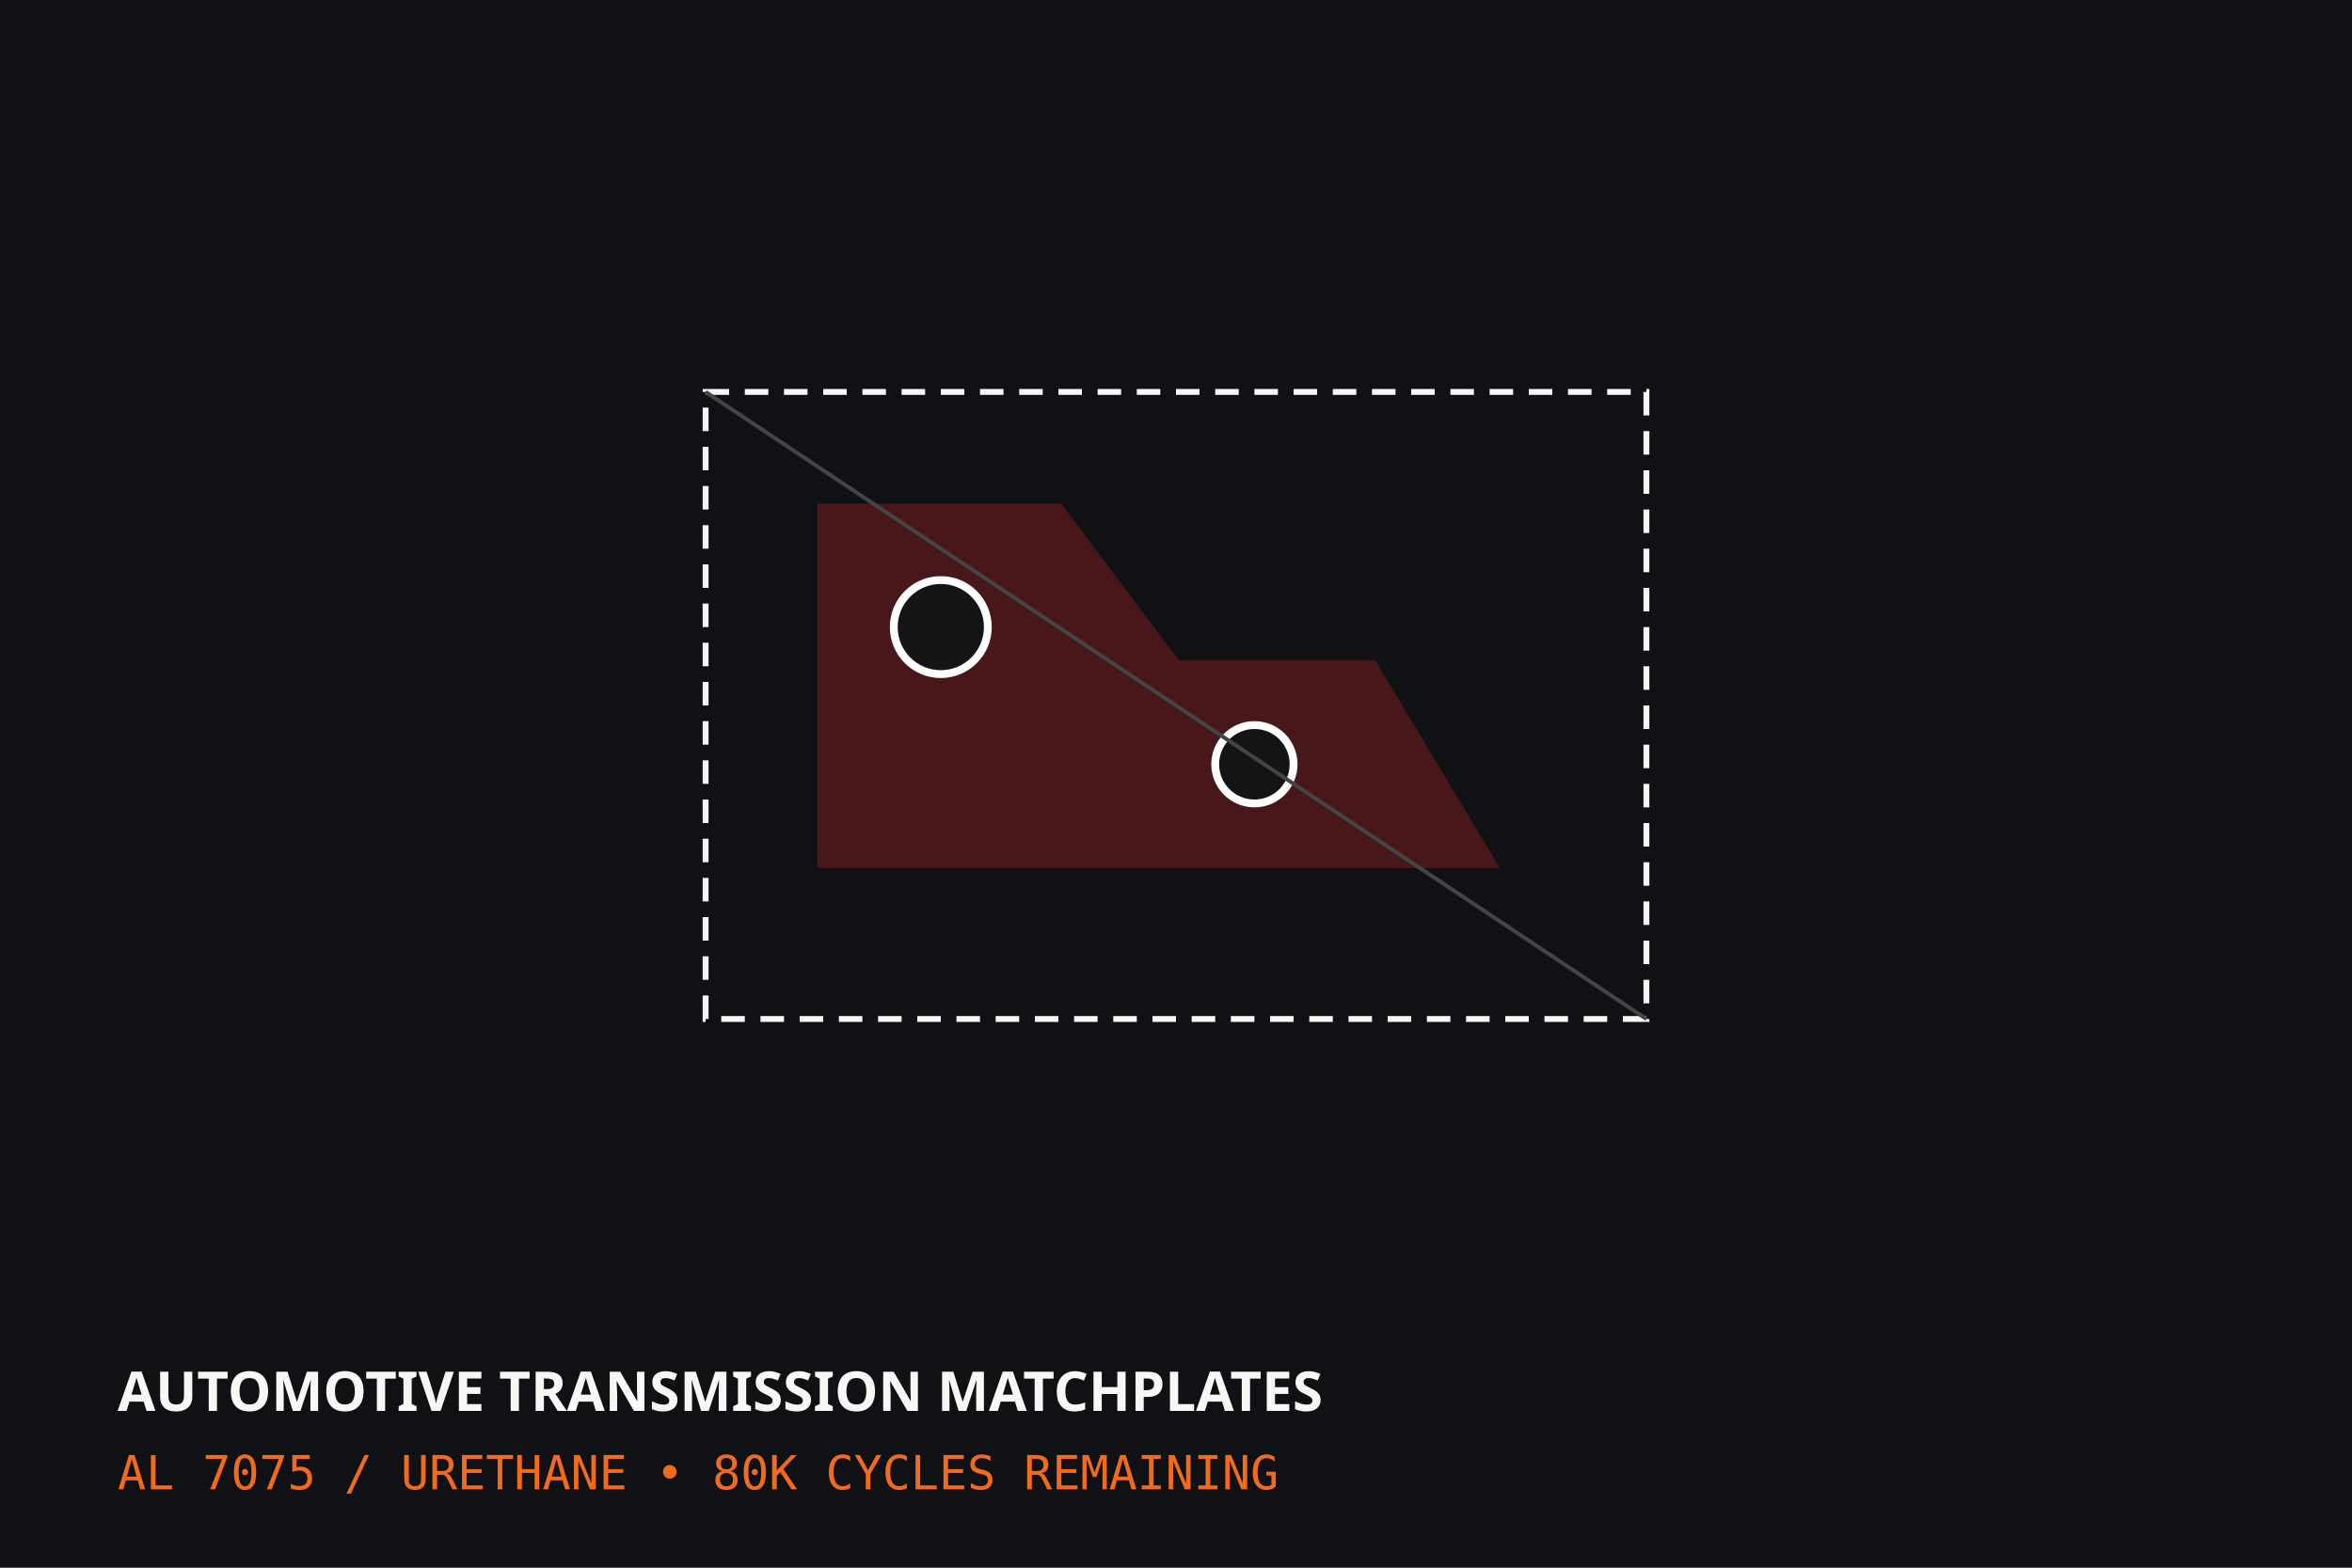
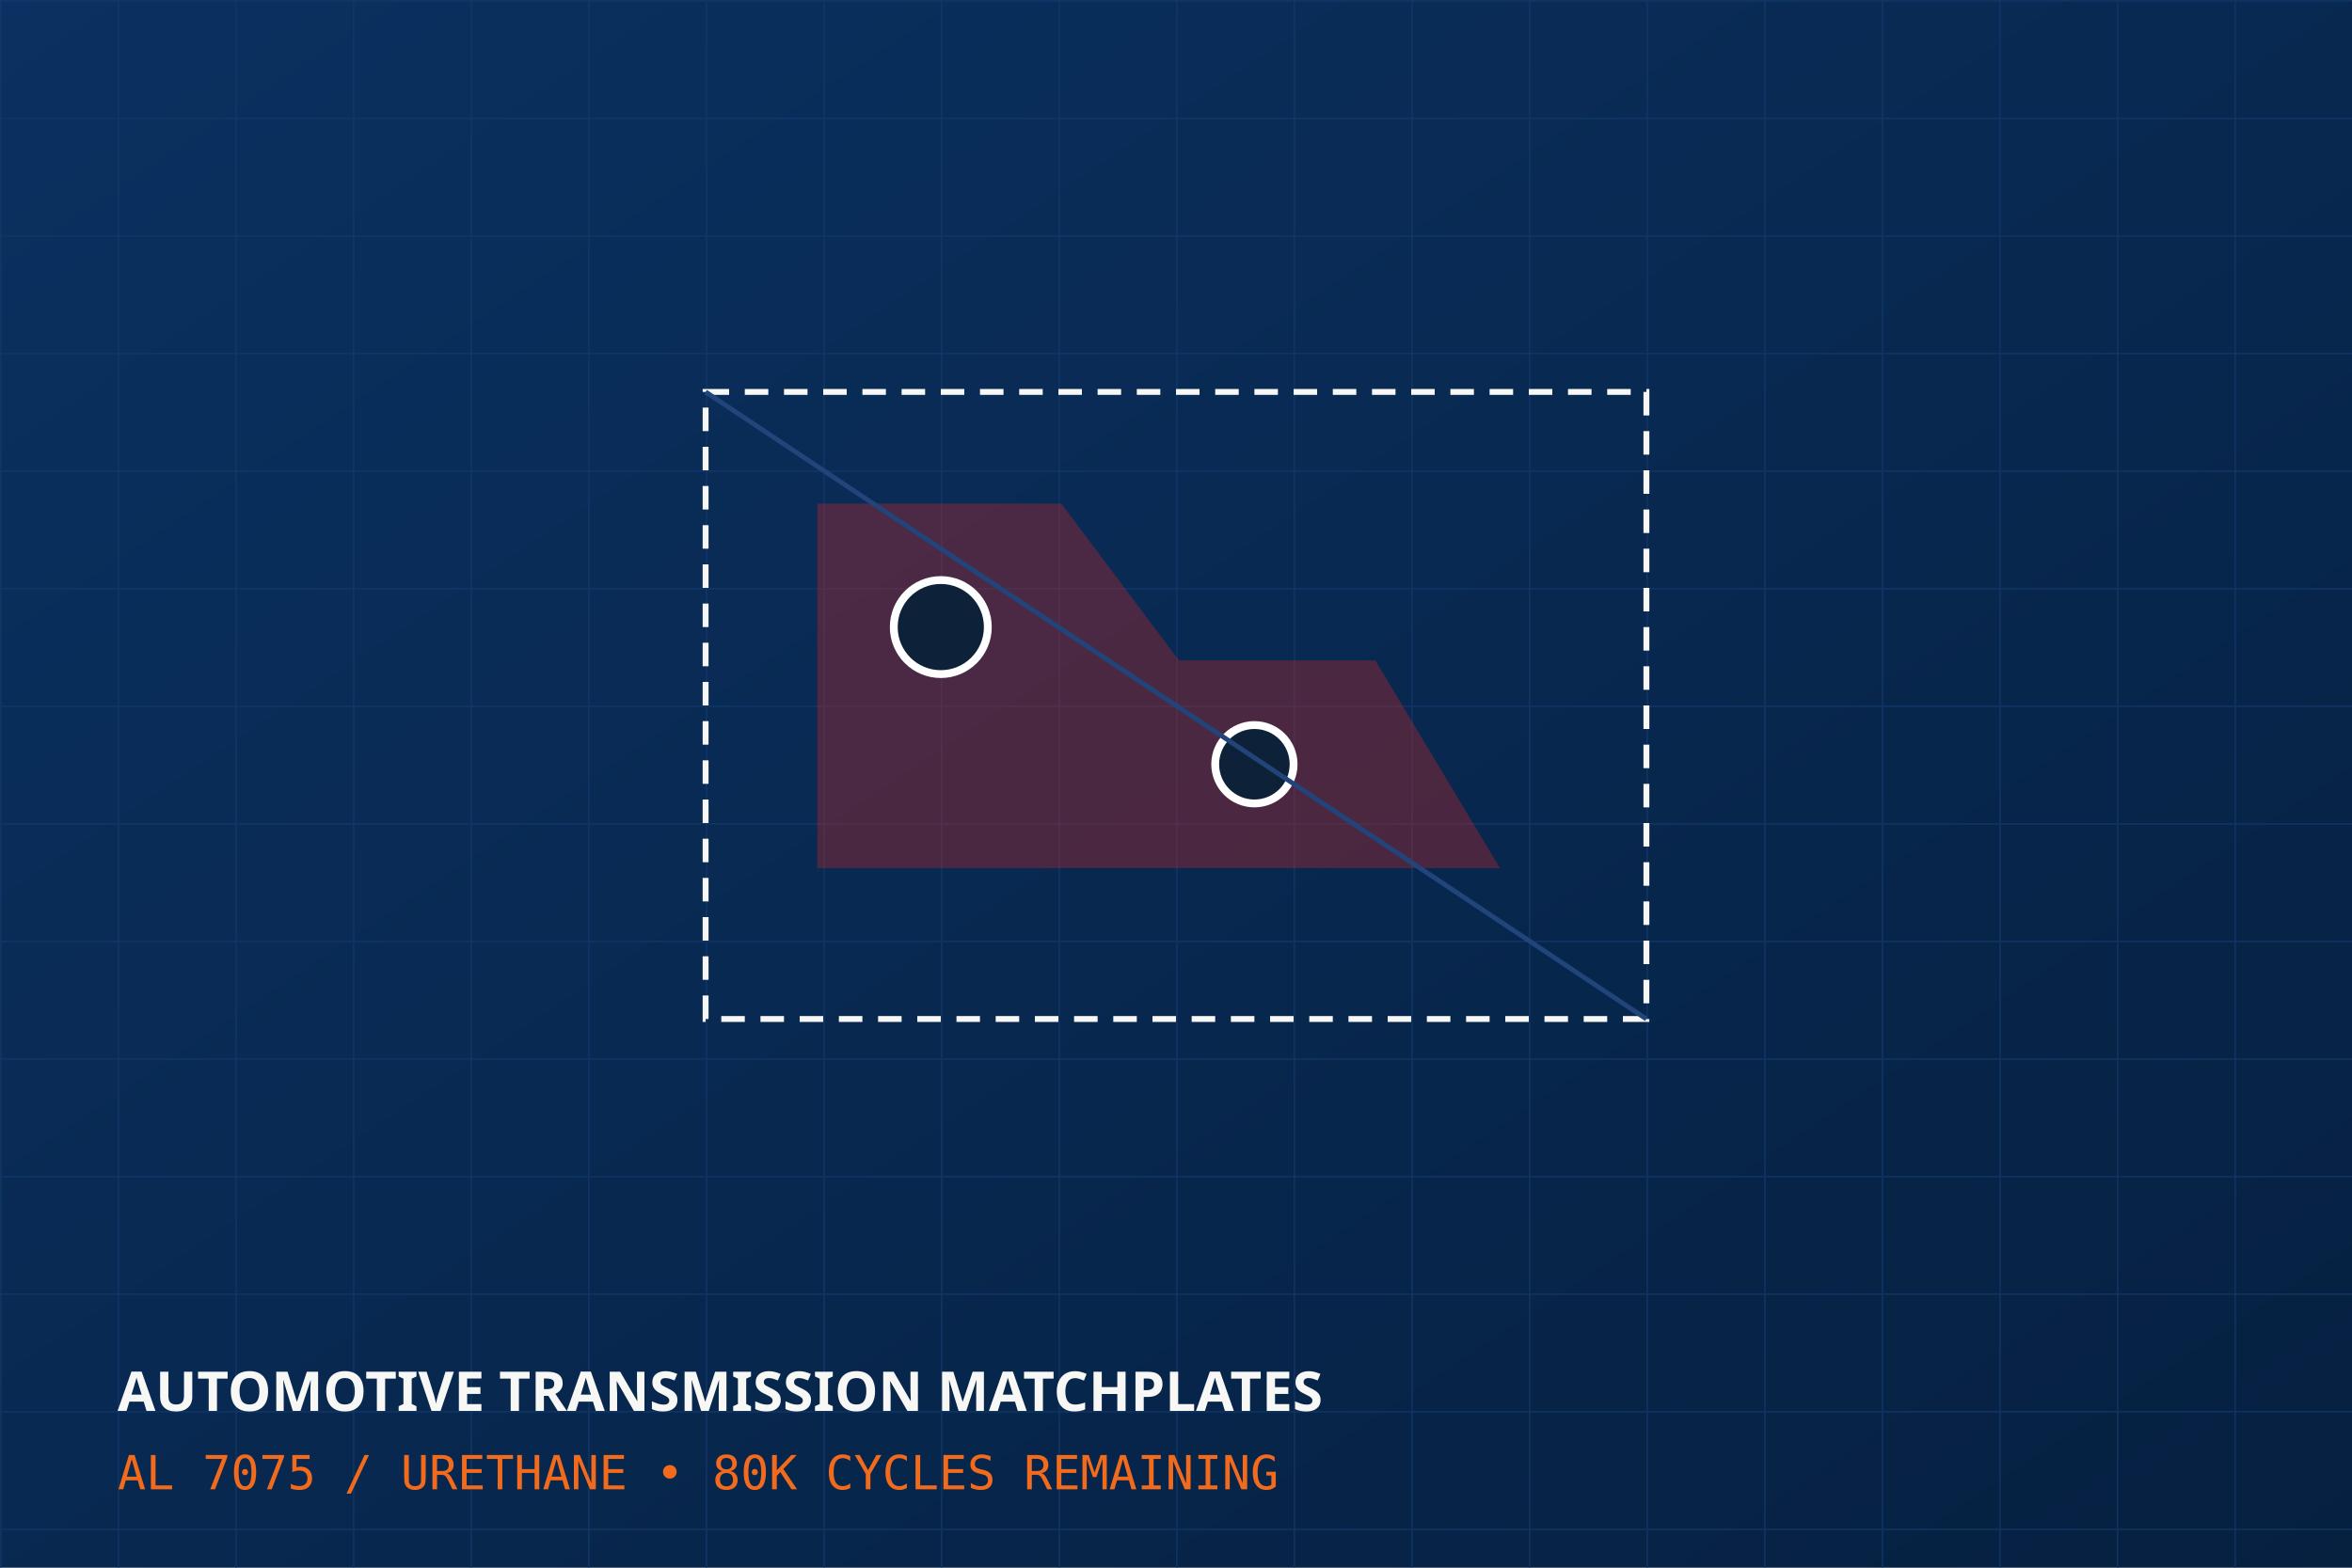
<svg xmlns="http://www.w3.org/2000/svg" viewBox="0 0 600 400" width="100%" height="100%">
-   <rect width="600" height="400" fill="#0f1115" />
+   <defs>
+     <linearGradient id="bgPattern" x1="0%" y1="0%" x2="100%" y2="100%">
+       <stop offset="0%" stop-color="#0a3161" />
+       <stop offset="100%" stop-color="#062040" />
+     </linearGradient>
+     <pattern id="gridPattern" width="30" height="30" patternUnits="userSpaceOnUse">
+       <path d="M 30 0 L 0 0 0 30" fill="none" stroke="#13396b" stroke-width="0.8" />
+     </pattern>
+   </defs>
+   <rect width="600" height="400" fill="url(#bgPattern)" />
+   <rect width="600" height="400" fill="url(#gridPattern)" opacity="0.7" />
  <g transform="translate(160, 80)" stroke="#f26a1b" stroke-width="2" fill="none">
    <rect x="20" y="20" width="240" height="160" stroke="#f7f7f5" stroke-width="1.5" stroke-dasharray="6,4" />
-     <path d="M 50 50 L 110 50 L 140 90 L 190 90 L 220 140 L 50 140 Z" fill="#c82425" opacity="0.3" stroke="#c82425" stroke-width="3" />
-     <circle cx="80" cy="80" r="12" stroke="#fff" fill="#141416" />
-     <circle cx="160" cy="115" r="10" stroke="#fff" fill="#141416" />
-     <line x1="20" y1="20" x2="260" y2="180" stroke="#444" stroke-width="1" />
+     <path d="M 50 50 L 110 50 L 140 90 L 190 90 L 220 140 L 50 140 Z" fill="#c82425" opacity="0.35" stroke="#c82425" stroke-width="3" />
+     <circle cx="80" cy="80" r="12" stroke="#fff" fill="#0d2238" />
+     <circle cx="160" cy="115" r="10" stroke="#fff" fill="#0d2238" />
+     <line x1="20" y1="20" x2="260" y2="180" stroke="#21447b" stroke-width="1.2" />
  </g>
  <text x="30" y="360" fill="#f7f7f5" font-family="sans-serif" font-size="14" font-weight="700">AUTOMOTIVE TRANSMISSION MATCHPLATES</text>
  <text x="30" y="380" fill="#f26a1b" font-family="monospace" font-size="12">AL 7075 / URETHANE • 80K CYCLES REMAINING</text>
</svg>
